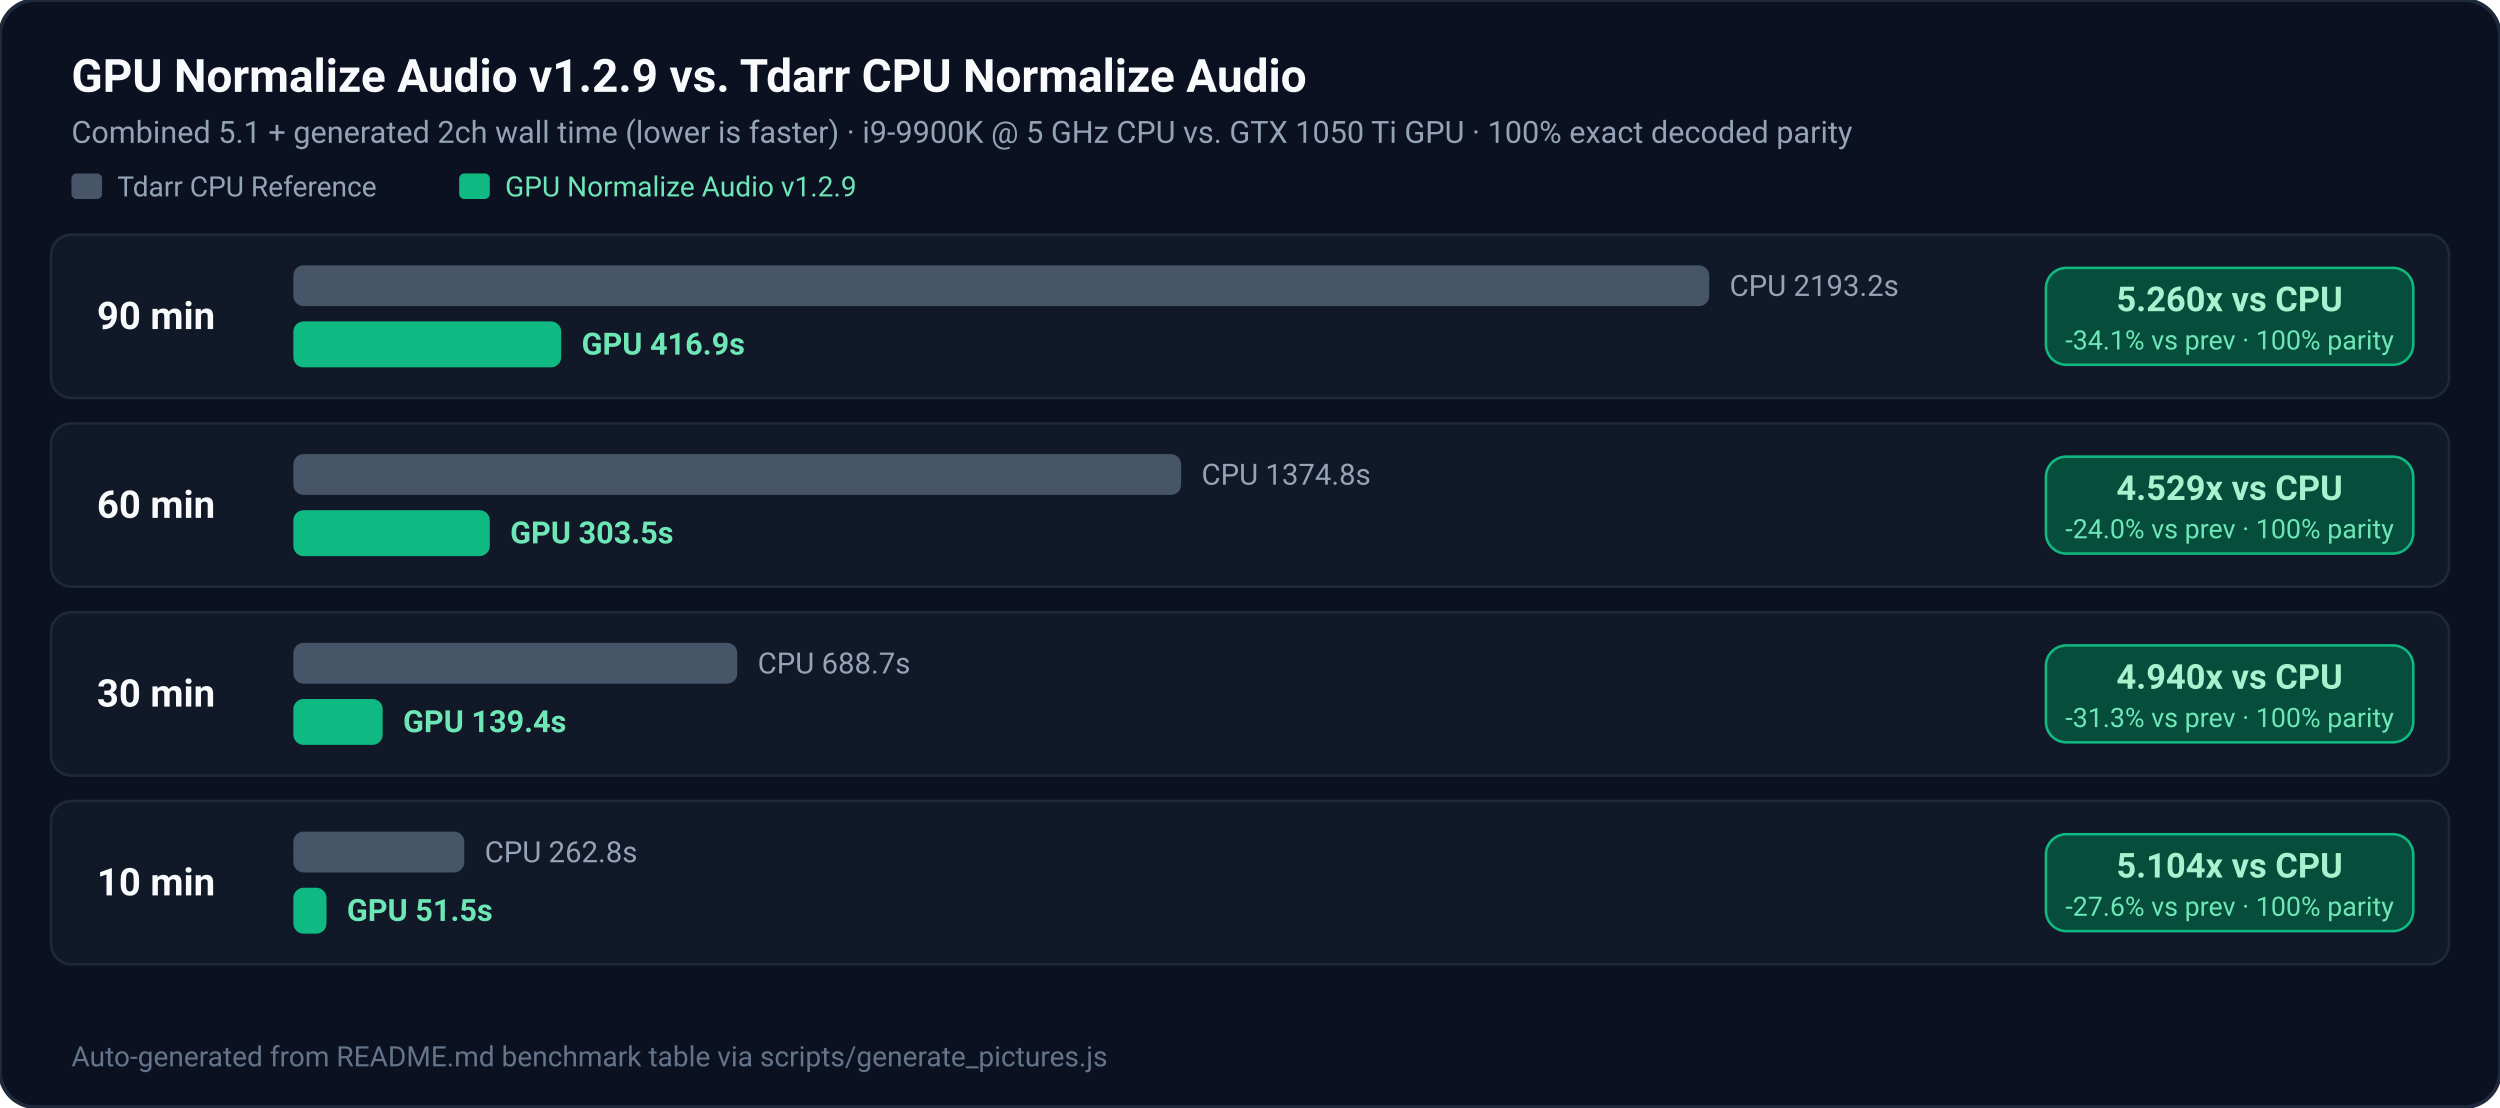
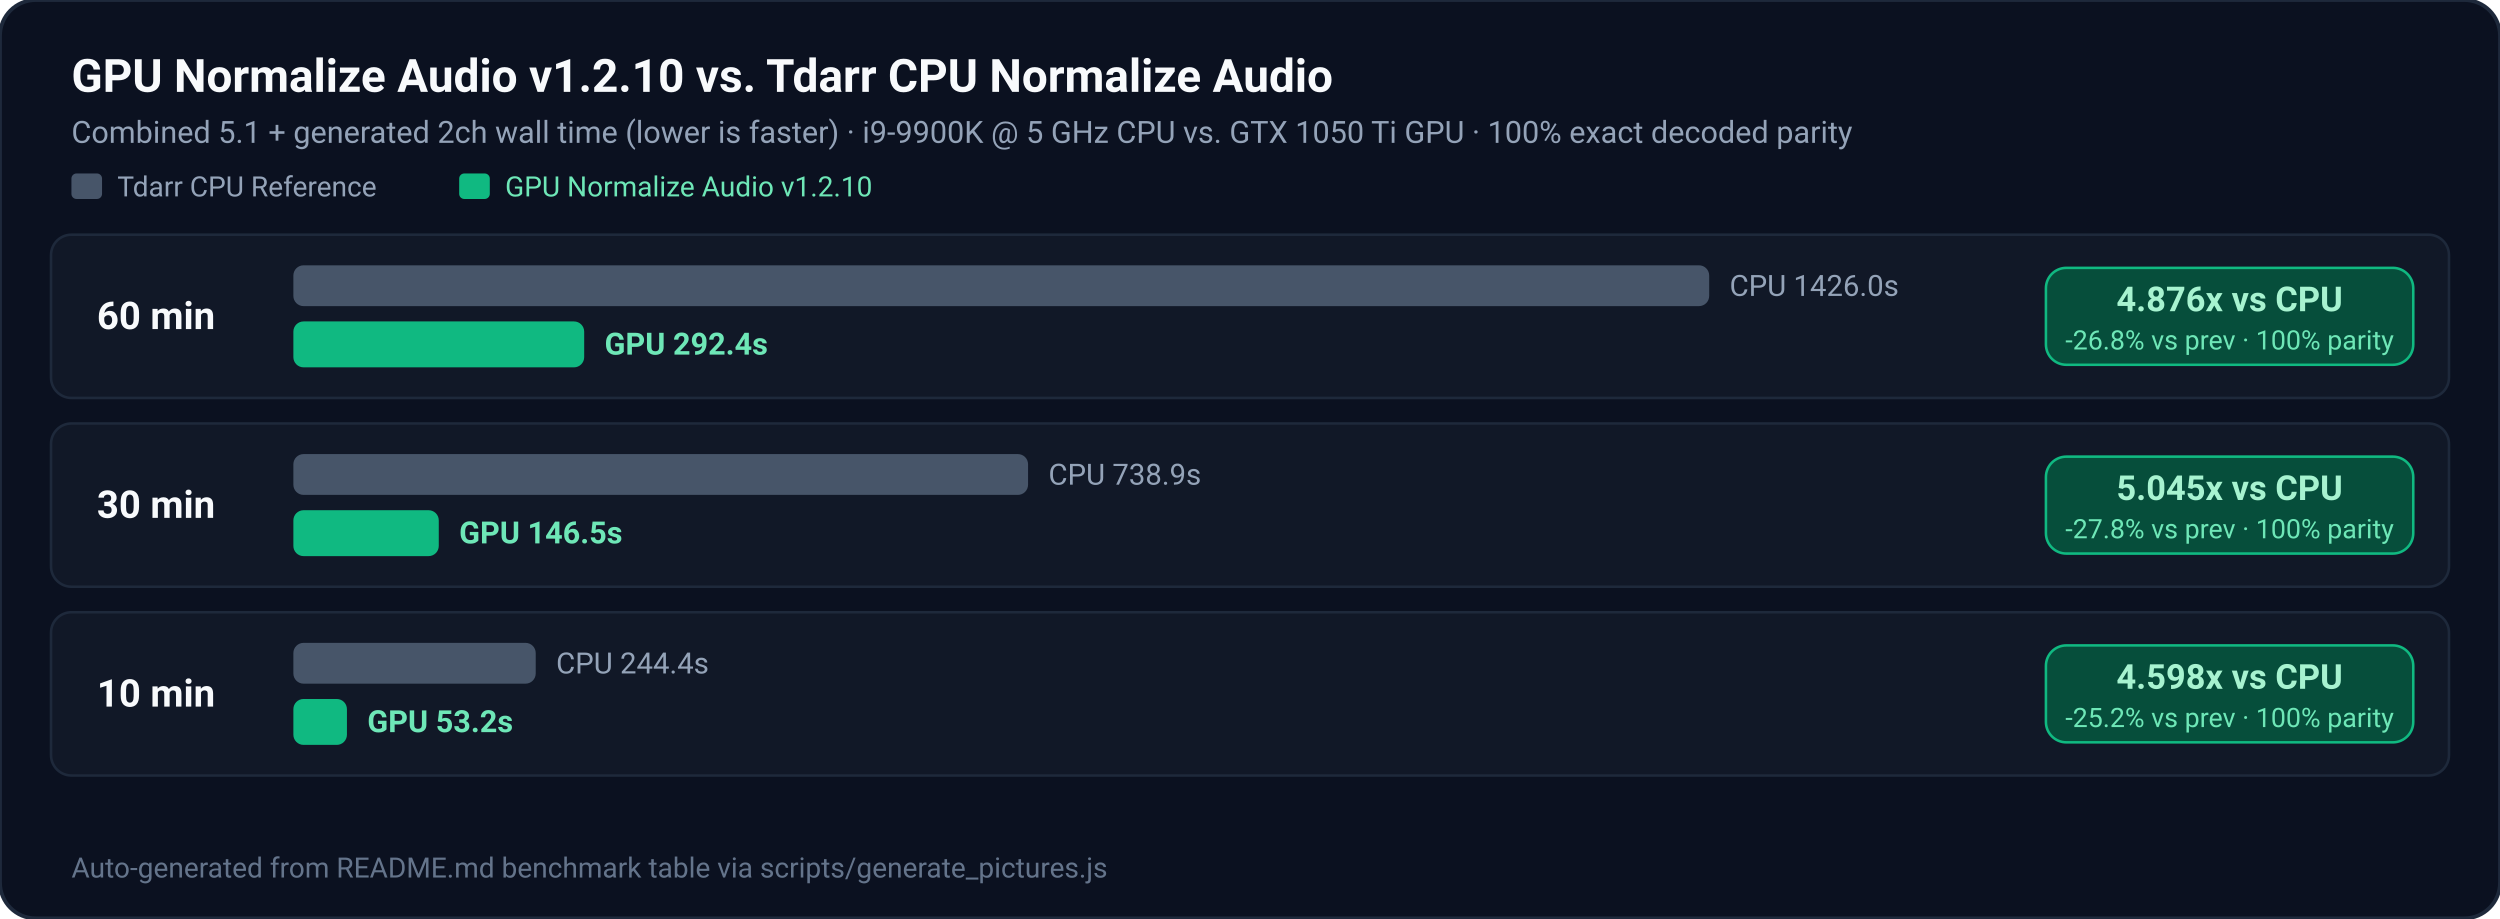
- <svg xmlns="http://www.w3.org/2000/svg" width="980" height="434" viewBox="0 0 980 434" role="img" aria-label="GPU Normalize Audio Performance vs Tdarr CPU Reference">
+ <svg xmlns="http://www.w3.org/2000/svg" width="980" height="360" viewBox="0 0 980 360" role="img" aria-label="GPU Normalize Audio Performance vs Tdarr CPU Reference">
  <style>text { font-family: -apple-system, BlinkMacSystemFont, "Segoe UI", Roboto, Helvetica, Arial, sans-serif; }</style>
-   <rect width="980" height="434" rx="14" fill="#0b1120" stroke="#1e293b" stroke-width="1.5" />
-   <text x="28" y="36" fill="#f8fafc" font-size="18" font-weight="700">GPU Normalize Audio v1.2.9 vs. Tdarr CPU Normalize Audio</text>
+   <rect width="980" height="360" rx="14" fill="#0b1120" stroke="#1e293b" stroke-width="1.5" />
+   <text x="28" y="36" fill="#f8fafc" font-size="18" font-weight="700">GPU Normalize Audio v1.2.10 vs. Tdarr CPU Normalize Audio</text>
  <text x="28" y="56" fill="#94a3b8" font-size="12">Combined 5.1 + generated 2ch wall time (lower is faster) · i9-9900K @ 5 GHz CPU vs. GTX 1050 Ti GPU · 100% exact decoded parity</text>
  <rect x="28" y="68" width="12" height="10" rx="2" fill="#475569" />
  <text x="46" y="77" fill="#94a3b8" font-size="11">Tdarr CPU Reference</text>
  <rect x="180" y="68" width="12" height="10" rx="2" fill="#10b981" />
-   <text x="198" y="77" fill="#6ee7b7" font-size="11">GPU Normalize Audio v1.2.9</text>
+   <text x="198" y="77" fill="#6ee7b7" font-size="11">GPU Normalize Audio v1.2.10</text>
  <rect x="20" y="92" width="940" height="64" rx="8" fill="#111827" stroke="#1e293b" />
-   <text x="38" y="129" fill="#f8fafc" font-size="15" font-weight="700">90 min</text>
+   <text x="38" y="129" fill="#f8fafc" font-size="15" font-weight="700">60 min</text>
  <rect x="115" y="104" width="555" height="16" rx="4" fill="#475569" />
-   <text x="678" y="116" fill="#94a3b8" font-size="11.5">CPU 2193.2s</text>
-   <rect x="115" y="126" width="105" height="18" rx="4" fill="#10b981" />
-   <text x="228" y="139" fill="#6ee7b7" font-size="12" font-weight="700">GPU 416.9s</text>
+   <text x="678" y="116" fill="#94a3b8" font-size="11.5">CPU 1426.0s</text>
+   <rect x="115" y="126" width="114" height="18" rx="4" fill="#10b981" />
+   <text x="237" y="139" fill="#6ee7b7" font-size="12" font-weight="700">GPU 292.4s</text>
  <rect x="802" y="105" width="144" height="38" rx="8" fill="#064e3b" stroke="#10b981" stroke-width="1" />
-   <text x="874" y="122" text-anchor="middle" fill="#a7f3d0" font-size="13.5" font-weight="700">5.260x vs CPU</text>
-   <text x="874" y="137" text-anchor="middle" fill="#6ee7b7" font-size="10.5">-34.1% vs prev · 100% parity</text>
+   <text x="874" y="122" text-anchor="middle" fill="#a7f3d0" font-size="13.5" font-weight="700">4.876x vs CPU</text>
+   <text x="874" y="137" text-anchor="middle" fill="#6ee7b7" font-size="10.5">-26.8% vs prev · 100% parity</text>
  <rect x="20" y="166" width="940" height="64" rx="8" fill="#111827" stroke="#1e293b" />
-   <text x="38" y="203" fill="#f8fafc" font-size="15" font-weight="700">60 min</text>
-   <rect x="115" y="178" width="348" height="16" rx="4" fill="#475569" />
-   <text x="471" y="190" fill="#94a3b8" font-size="11.5">CPU 1374.8s</text>
-   <rect x="115" y="200" width="77" height="18" rx="4" fill="#10b981" />
-   <text x="200" y="213" fill="#6ee7b7" font-size="12" font-weight="700">GPU 303.5s</text>
+   <text x="38" y="203" fill="#f8fafc" font-size="15" font-weight="700">30 min</text>
+   <rect x="115" y="178" width="288" height="16" rx="4" fill="#475569" />
+   <text x="411" y="190" fill="#94a3b8" font-size="11.5">CPU 738.9s</text>
+   <rect x="115" y="200" width="57" height="18" rx="4" fill="#10b981" />
+   <text x="180" y="213" fill="#6ee7b7" font-size="12" font-weight="700">GPU 146.5s</text>
  <rect x="802" y="179" width="144" height="38" rx="8" fill="#064e3b" stroke="#10b981" stroke-width="1" />
-   <text x="874" y="196" text-anchor="middle" fill="#a7f3d0" font-size="13.5" font-weight="700">4.529x vs CPU</text>
-   <text x="874" y="211" text-anchor="middle" fill="#6ee7b7" font-size="10.5">-24.0% vs prev · 100% parity</text>
+   <text x="874" y="196" text-anchor="middle" fill="#a7f3d0" font-size="13.5" font-weight="700">5.045x vs CPU</text>
+   <text x="874" y="211" text-anchor="middle" fill="#6ee7b7" font-size="10.5">-27.8% vs prev · 100% parity</text>
  <rect x="20" y="240" width="940" height="64" rx="8" fill="#111827" stroke="#1e293b" />
-   <text x="38" y="277" fill="#f8fafc" font-size="15" font-weight="700">30 min</text>
-   <rect x="115" y="252" width="174" height="16" rx="4" fill="#475569" />
-   <text x="297" y="264" fill="#94a3b8" font-size="11.5">CPU 688.7s</text>
-   <rect x="115" y="274" width="35" height="18" rx="4" fill="#10b981" />
-   <text x="158" y="287" fill="#6ee7b7" font-size="12" font-weight="700">GPU 139.4s</text>
+   <text x="38" y="277" fill="#f8fafc" font-size="15" font-weight="700">10 min</text>
+   <rect x="115" y="252" width="95" height="16" rx="4" fill="#475569" />
+   <text x="218" y="264" fill="#94a3b8" font-size="11.5">CPU 244.4s</text>
+   <rect x="115" y="274" width="21" height="18" rx="4" fill="#10b981" />
+   <text x="144" y="287" fill="#6ee7b7" font-size="12" font-weight="700">GPU 53.2s</text>
  <rect x="802" y="253" width="144" height="38" rx="8" fill="#064e3b" stroke="#10b981" stroke-width="1" />
-   <text x="874" y="270" text-anchor="middle" fill="#a7f3d0" font-size="13.5" font-weight="700">4.940x vs CPU</text>
-   <text x="874" y="285" text-anchor="middle" fill="#6ee7b7" font-size="10.5">-31.3% vs prev · 100% parity</text>
-   <rect x="20" y="314" width="940" height="64" rx="8" fill="#111827" stroke="#1e293b" />
-   <text x="38" y="351" fill="#f8fafc" font-size="15" font-weight="700">10 min</text>
-   <rect x="115" y="326" width="67" height="16" rx="4" fill="#475569" />
-   <text x="190" y="338" fill="#94a3b8" font-size="11.5">CPU 262.8s</text>
-   <rect x="115" y="348" width="13" height="18" rx="4" fill="#10b981" />
-   <text x="136" y="361" fill="#6ee7b7" font-size="12" font-weight="700">GPU 51.5s</text>
-   <rect x="802" y="327" width="144" height="38" rx="8" fill="#064e3b" stroke="#10b981" stroke-width="1" />
-   <text x="874" y="344" text-anchor="middle" fill="#a7f3d0" font-size="13.5" font-weight="700">5.104x vs CPU</text>
-   <text x="874" y="359" text-anchor="middle" fill="#6ee7b7" font-size="10.5">-27.6% vs prev · 100% parity</text>
-   <text x="28" y="418" fill="#64748b" font-size="11">Auto-generated from README.md benchmark table via scripts/generate_pictures.js</text>
+   <text x="874" y="270" text-anchor="middle" fill="#a7f3d0" font-size="13.5" font-weight="700">4.598x vs CPU</text>
+   <text x="874" y="285" text-anchor="middle" fill="#6ee7b7" font-size="10.5">-25.2% vs prev · 100% parity</text>
+   <text x="28" y="344" fill="#64748b" font-size="11">Auto-generated from README.md benchmark table via scripts/generate_pictures.js</text>
</svg>
